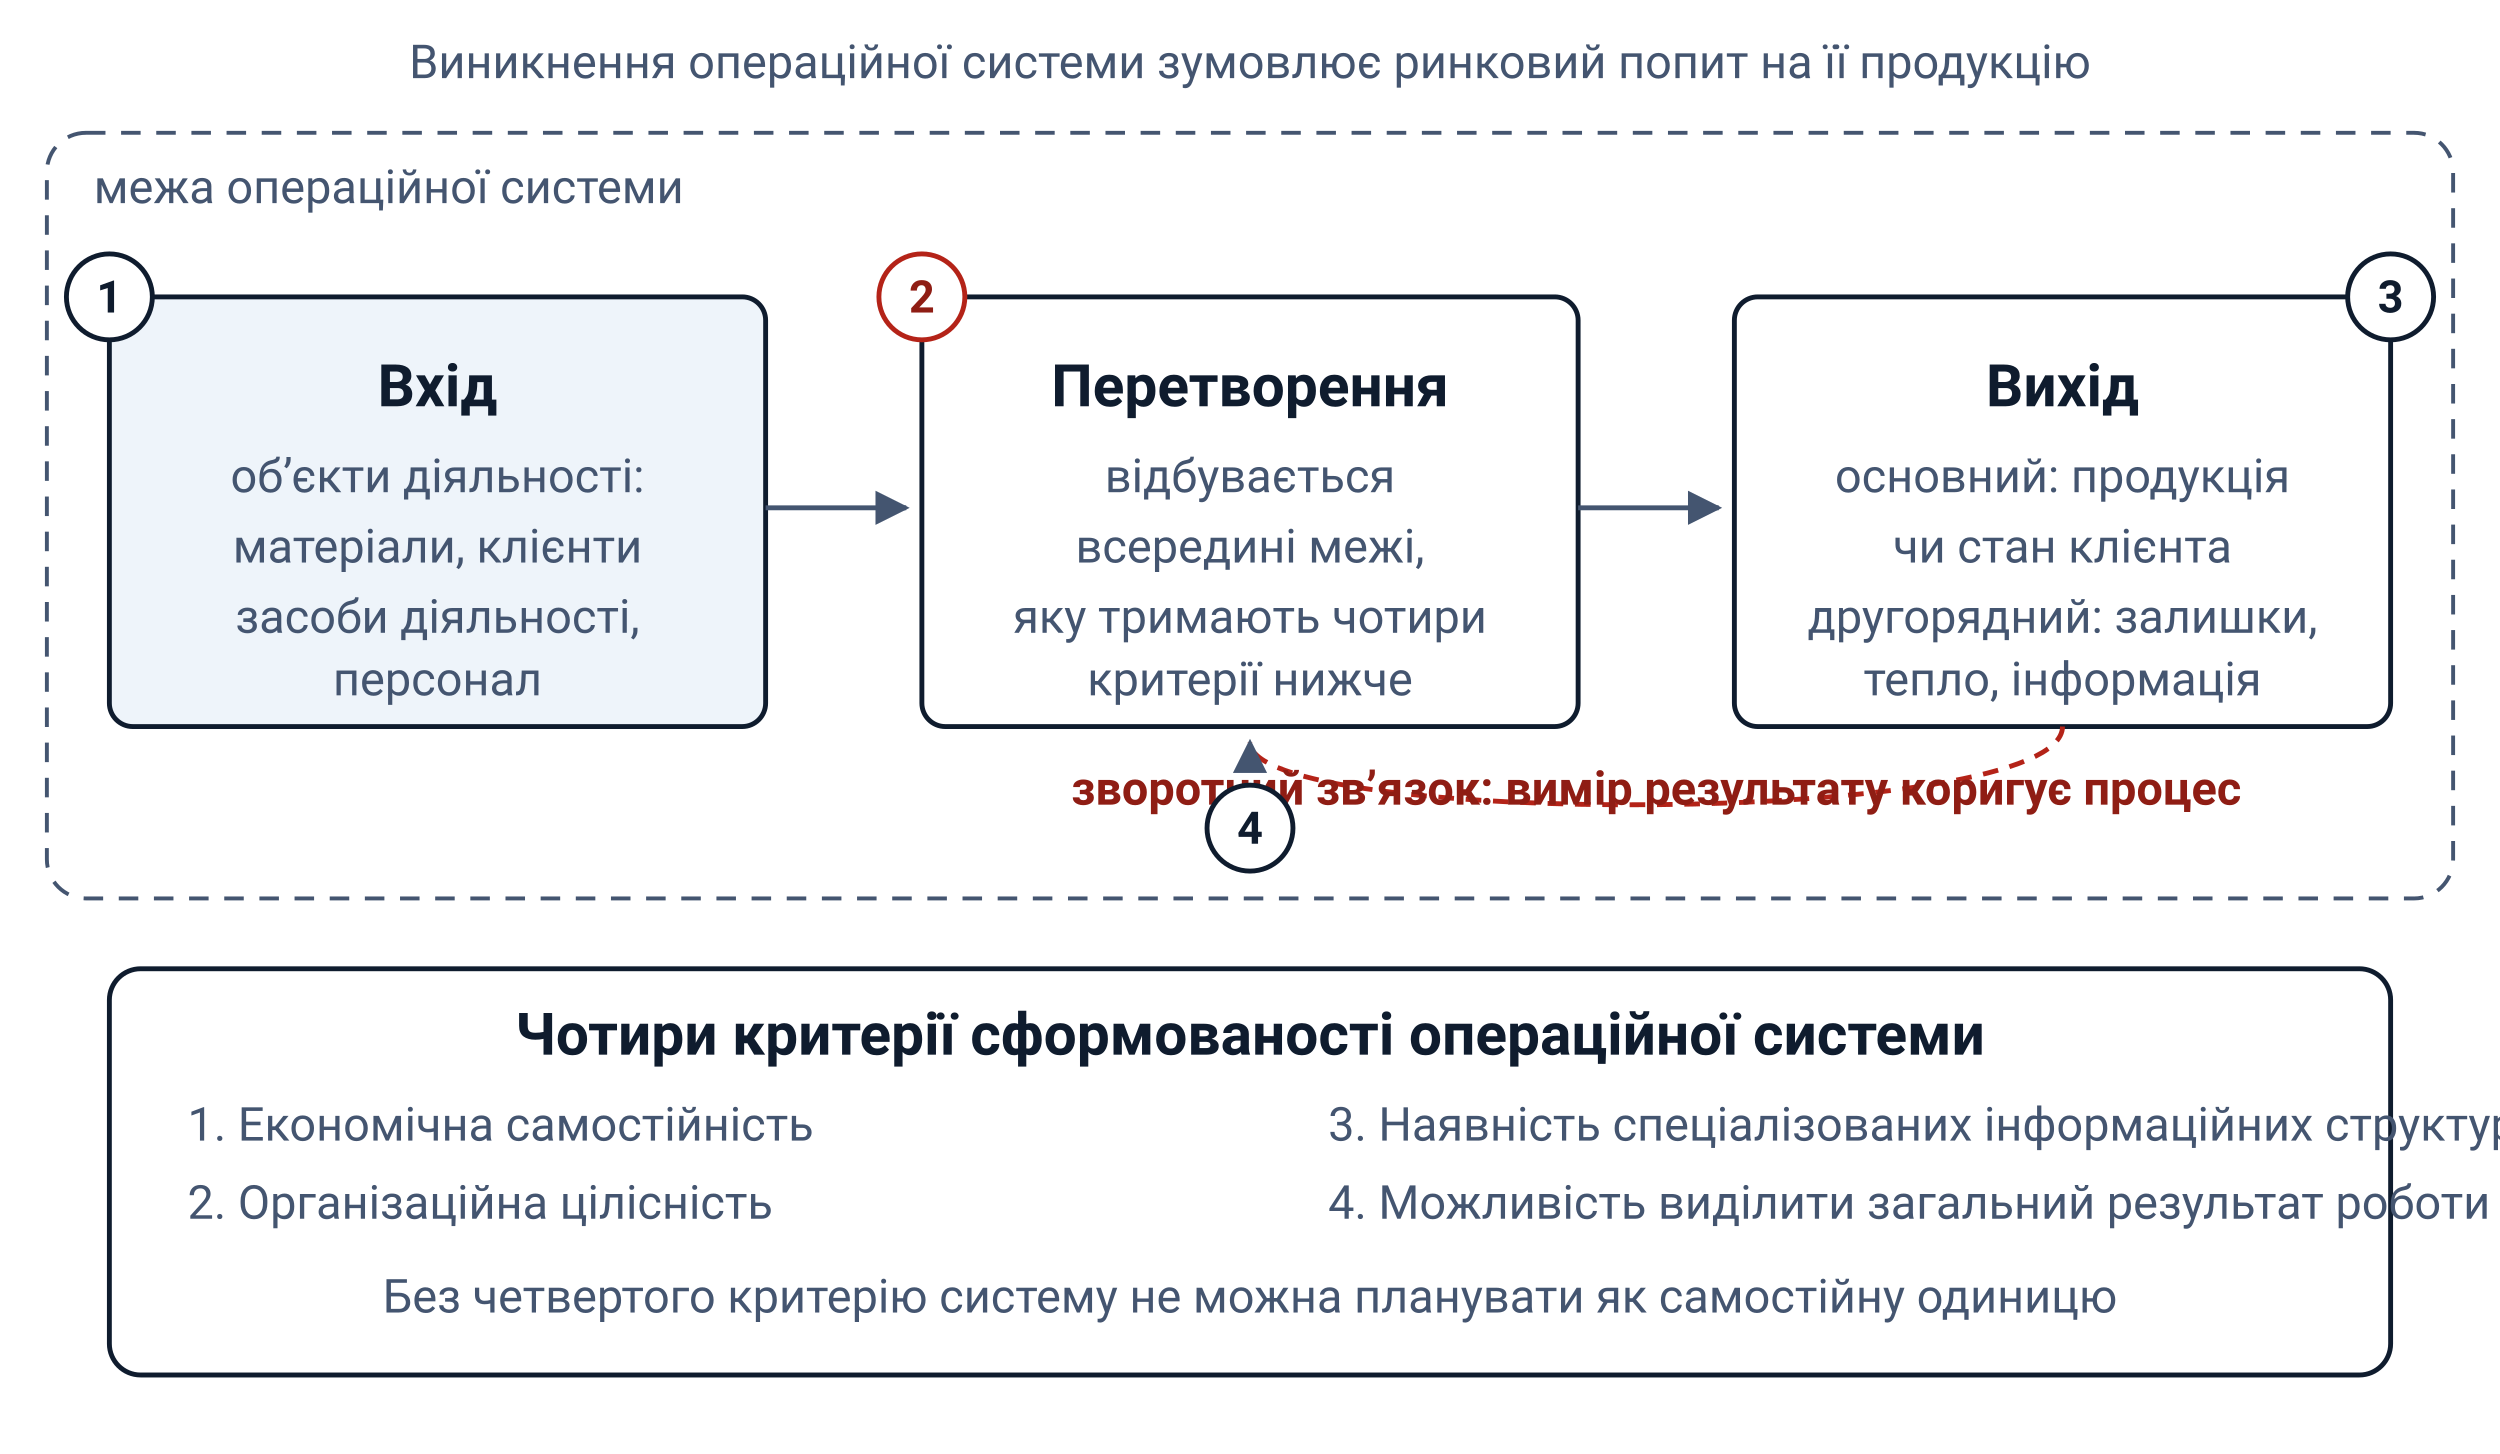
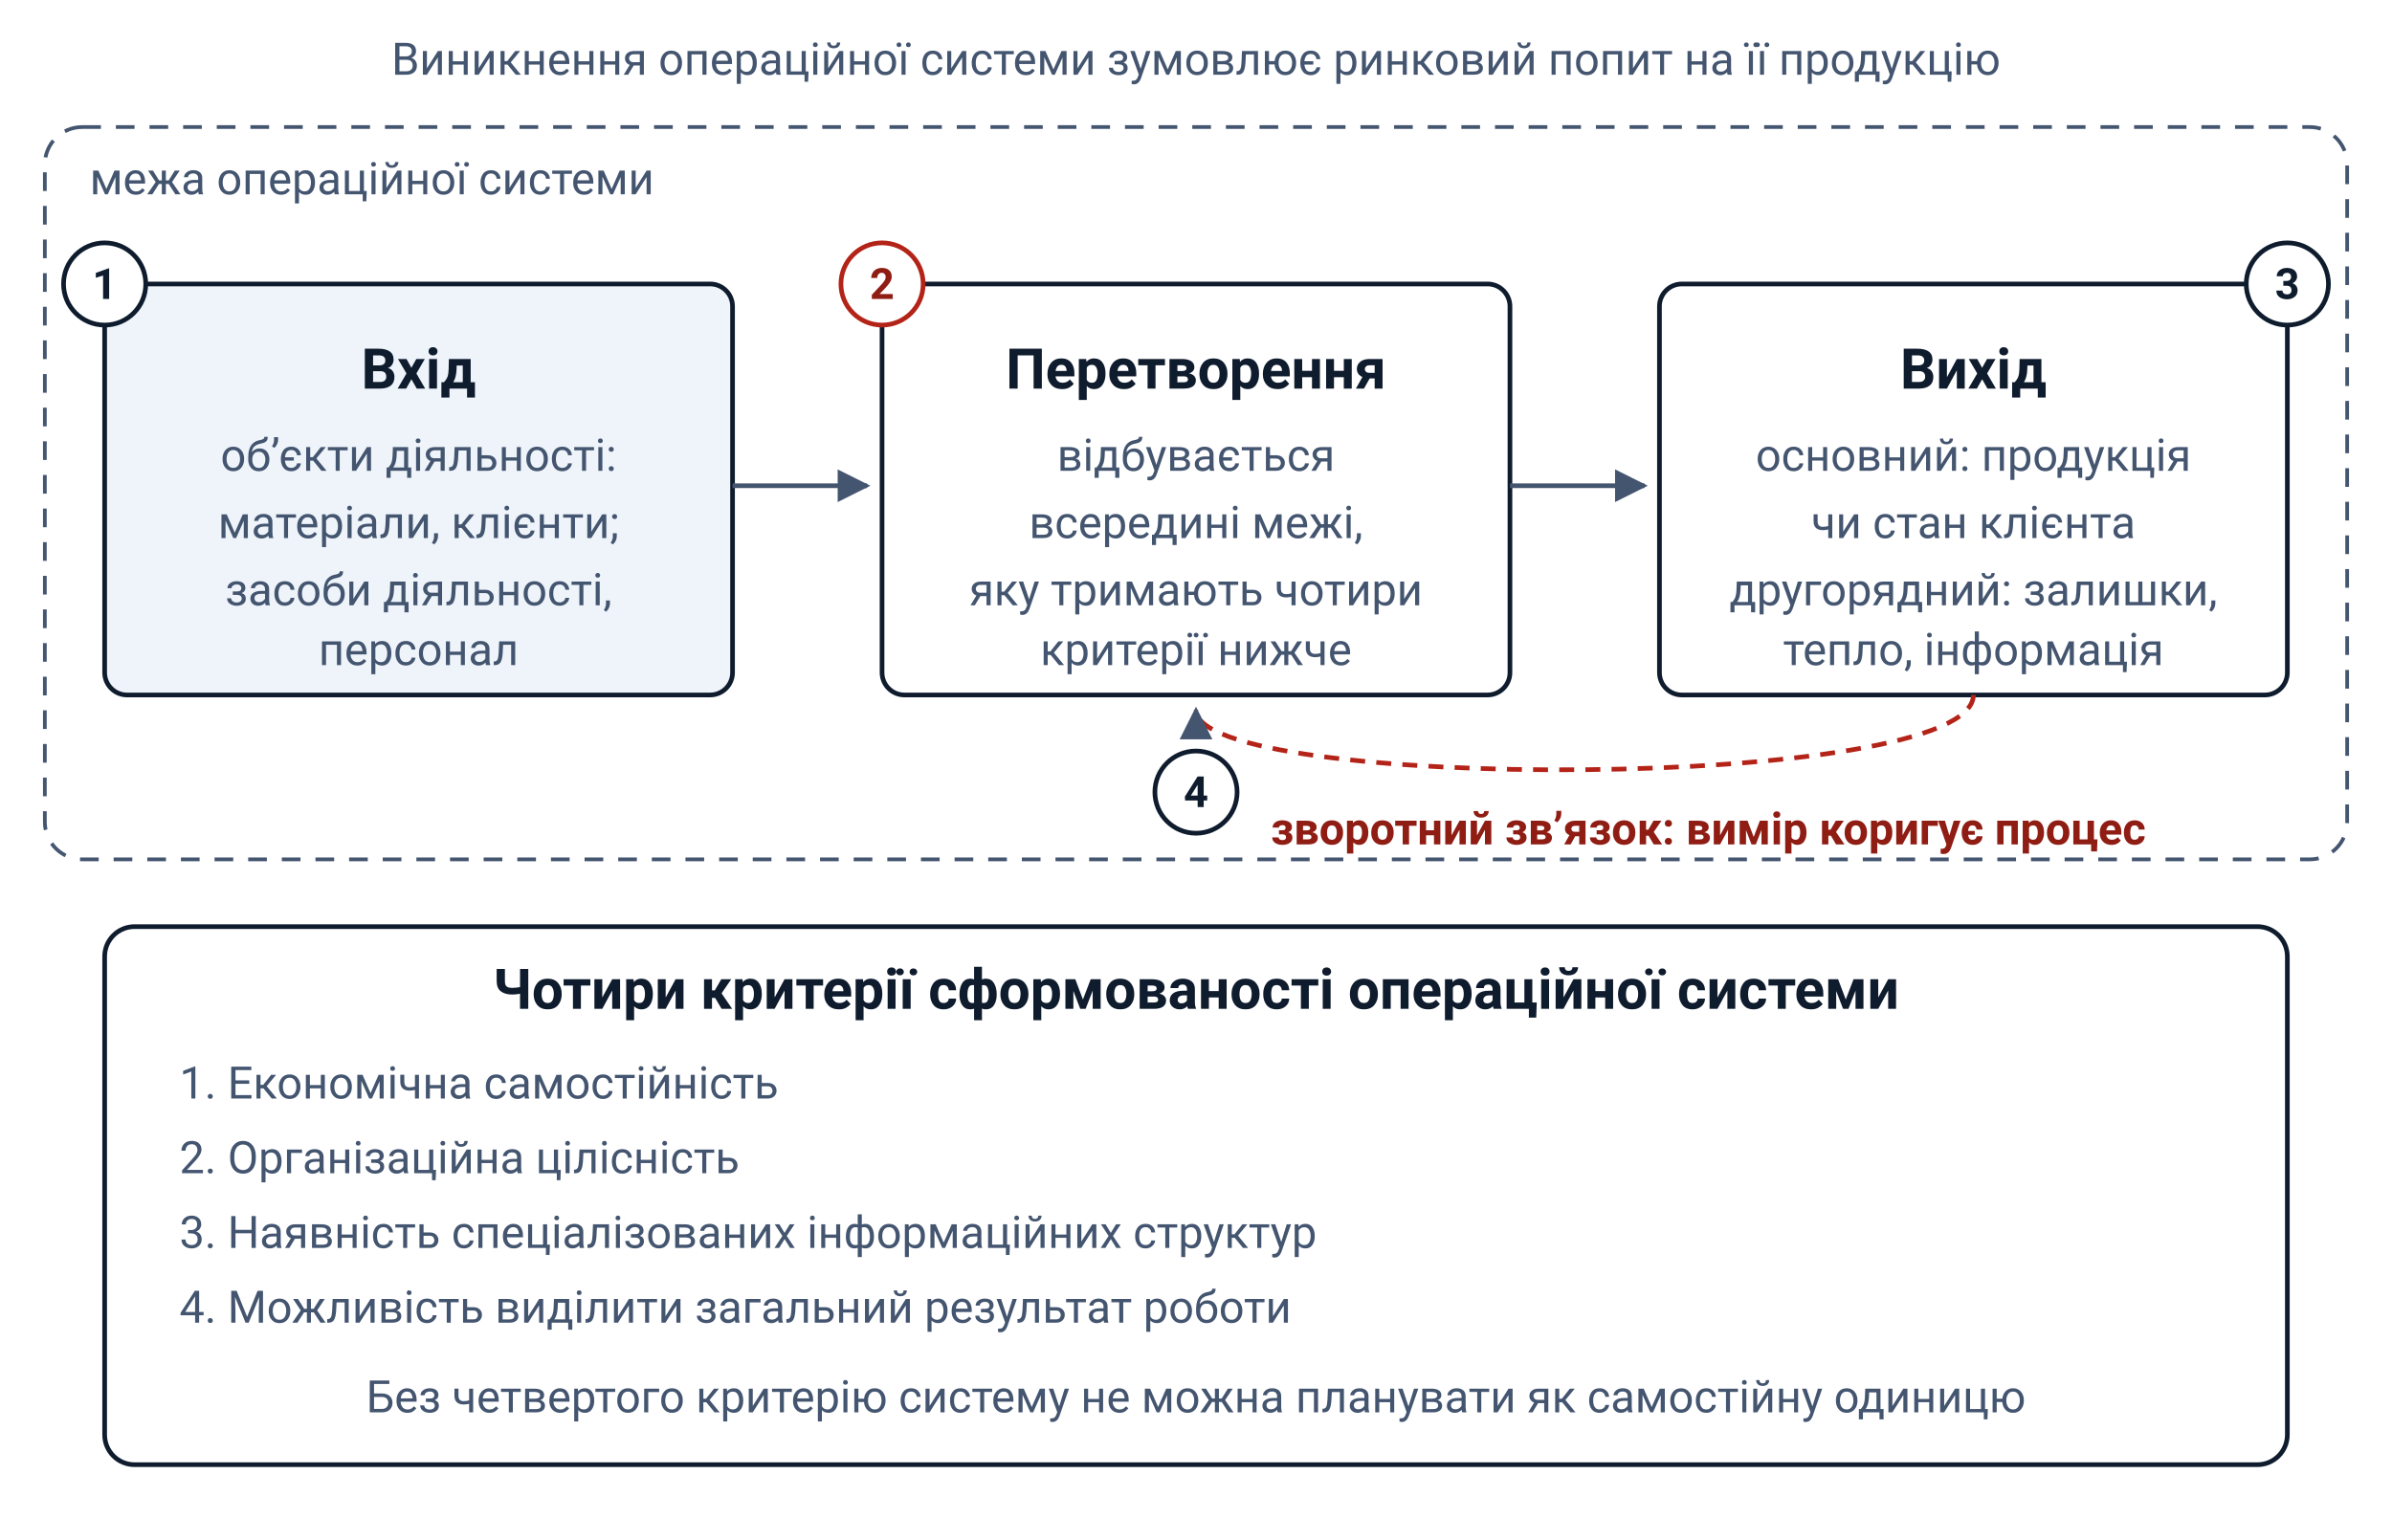
- <svg xmlns="http://www.w3.org/2000/svg" id="fig-t03-1" class="scheme" viewBox="0 0 640 372" role="img" aria-labelledby="fig-t03-1-title fig-t03-1-desc" font-family="system-ui, -apple-system, 'Segoe UI', Roboto, 'Helvetica Neue', Arial, sans-serif">
+ <svg xmlns="http://www.w3.org/2000/svg" id="fig-t03-1" class="scheme" viewBox="0 0 640 412" role="img" aria-labelledby="fig-t03-1-title fig-t03-1-desc" font-family="system-ui, -apple-system, 'Segoe UI', Roboto, 'Helvetica Neue', Arial, sans-serif">
  <style>
    #fig-t03-1 .box { fill: var(--surface, #ffffff); stroke: var(--ink, #0f1c2e); stroke-width: 1.25; }
    #fig-t03-1 .box-owner { fill: var(--surface-tint, #eef4fa); }
    #fig-t03-1 .t { fill: var(--ink, #0f1c2e); font-size: 15px; font-weight: 650; }
    #fig-t03-1 .s { fill: var(--ink-2, #445570); font-size: 12px; }
    #fig-t03-1 .lbl { fill: var(--ink-2, #445570); font-size: 12px; }
    #fig-t03-1 .arrow { stroke: var(--ink-2, #445570); stroke-width: 1.25; fill: none; }
    #fig-t03-1 .arrow-head { fill: var(--ink-2, #445570); }
    #fig-t03-1 .frame { fill: none; stroke: var(--ink-2, #445570); stroke-width: 1; stroke-dasharray: 5 4; }
    #fig-t03-1 .refc { fill: var(--surface, #ffffff); stroke: var(--ink, #0f1c2e); stroke-width: 1.25; }
    #fig-t03-1 .refn { fill: var(--ink, #0f1c2e); font-size: 11.5px; font-weight: 700; text-anchor: middle; }
    #fig-t03-1 .exam { stroke: var(--err, #b42318); }
    #fig-t03-1 .exam-t { fill: var(--err-ink, #8f1d14); font-size: 12px; font-weight: 600; }
    #fig-t03-1 .refc.exam { stroke: var(--err, #b42318); }
    #fig-t03-1 .refn.exam-n { fill: var(--err-ink, #8f1d14); }
  </style>
  <defs>
    <marker id="fig-t03-1-arr" viewBox="0 0 10 10" refX="9" refY="5" markerWidth="7" markerHeight="7" orient="auto-start-reverse">
      <path class="arrow-head" d="M0 0 10 5 0 10z" />
    </marker>
  </defs>
  <text class="lbl" x="320" y="20" text-anchor="middle">Виникнення операційної системи зумовлює ринковий попит на її продукцію</text>
  <rect class="frame" x="12" y="34" width="616" height="196" rx="10" />
  <text class="lbl" x="24" y="52">межа операційної системи</text>
  <rect class="box box-owner" x="28" y="76" width="168" height="110" rx="6" />
  <text class="t" x="112" y="104" text-anchor="middle">Вхід</text>
  <text class="s" x="112" y="126" text-anchor="middle">об’єкти діяльності:</text>
-   <text class="s" x="112" y="144" text-anchor="middle">матеріали, клієнти</text>
+   <text class="s" x="112" y="144" text-anchor="middle">матеріали, клієнти;</text>
  <text class="s" x="112" y="162" text-anchor="middle">засоби діяльності,</text>
  <text class="s" x="112" y="178" text-anchor="middle">персонал</text>
  <rect class="box" x="236" y="76" width="168" height="110" rx="6" />
  <text class="t" x="320" y="104" text-anchor="middle">Перетворення</text>
  <text class="s" x="320" y="126" text-anchor="middle">відбувається</text>
  <text class="s" x="320" y="144" text-anchor="middle">всередині межі,</text>
  <text class="s" x="320" y="162" text-anchor="middle">яку тримають чотири</text>
  <text class="s" x="320" y="178" text-anchor="middle">критерії нижче</text>
  <rect class="box" x="444" y="76" width="168" height="110" rx="6" />
  <text class="t" x="528" y="104" text-anchor="middle">Вихід</text>
  <text class="s" x="528" y="126" text-anchor="middle">основний: продукція</text>
  <text class="s" x="528" y="144" text-anchor="middle">чи стан клієнта</text>
  <text class="s" x="528" y="162" text-anchor="middle">другорядний: залишки,</text>
  <text class="s" x="528" y="178" text-anchor="middle">тепло, інформація</text>
  <path class="arrow" marker-end="url(#fig-t03-1-arr)" d="M196 130 L232 130" />
  <path class="arrow" marker-end="url(#fig-t03-1-arr)" d="M404 130 L440 130" />
  <path class="arrow exam" marker-end="url(#fig-t03-1-arr)" stroke-dasharray="4 3" d="M528 186 C 528 212, 320 212, 320 190" />
-   <text class="exam-t" x="424" y="206" text-anchor="middle">зворотний зв’язок: вимір результату коригує процес</text>
-   <rect class="box" x="28" y="248" width="584" height="104" rx="8" />
+   <text class="exam-t" x="340" y="226">зворотний зв’язок: вимір коригує процес</text>
+   <rect class="box" x="28" y="248" width="584" height="144" rx="8" />
  <text class="t" x="320" y="270" text-anchor="middle">Чотири критерії сформованості операційної системи</text>
-   <text class="s" x="48" y="292">1. Економічна самостійність</text>
-   <text class="s" x="48" y="312">2. Організаційна цілісність</text>
-   <text class="s" x="340" y="292">3. Наявність спеціалізованих інформаційних структур</text>
-   <text class="s" x="340" y="312">4. Можливість виділити загальний результат роботи</text>
-   <text class="lbl" x="320" y="336" text-anchor="middle">Без четвертого критерію систему не можна планувати як самостійну одиницю</text>
+   <text class="s" x="48" y="294">1. Економічна самостійність</text>
+   <text class="s" x="48" y="314">2. Організаційна цілісність</text>
+   <text class="s" x="48" y="334">3. Наявність спеціалізованих інформаційних структур</text>
+   <text class="s" x="48" y="354">4. Можливість виділити загальний результат роботи</text>
+   <text class="lbl" x="320" y="378" text-anchor="middle">Без четвертого критерію систему не можна планувати як самостійну одиницю</text>
  <circle class="refc" cx="28" cy="76" r="11" />
  <text class="refn" x="28" y="80">1</text>
  <circle class="refc exam" cx="236" cy="76" r="11" />
  <text class="refn exam-n" x="236" y="80">2</text>
  <circle class="refc" cx="612" cy="76" r="11" />
  <text class="refn" x="612" y="80">3</text>
  <circle class="refc" cx="320" cy="212" r="11" />
  <text class="refn" x="320" y="216">4</text>
</svg>
